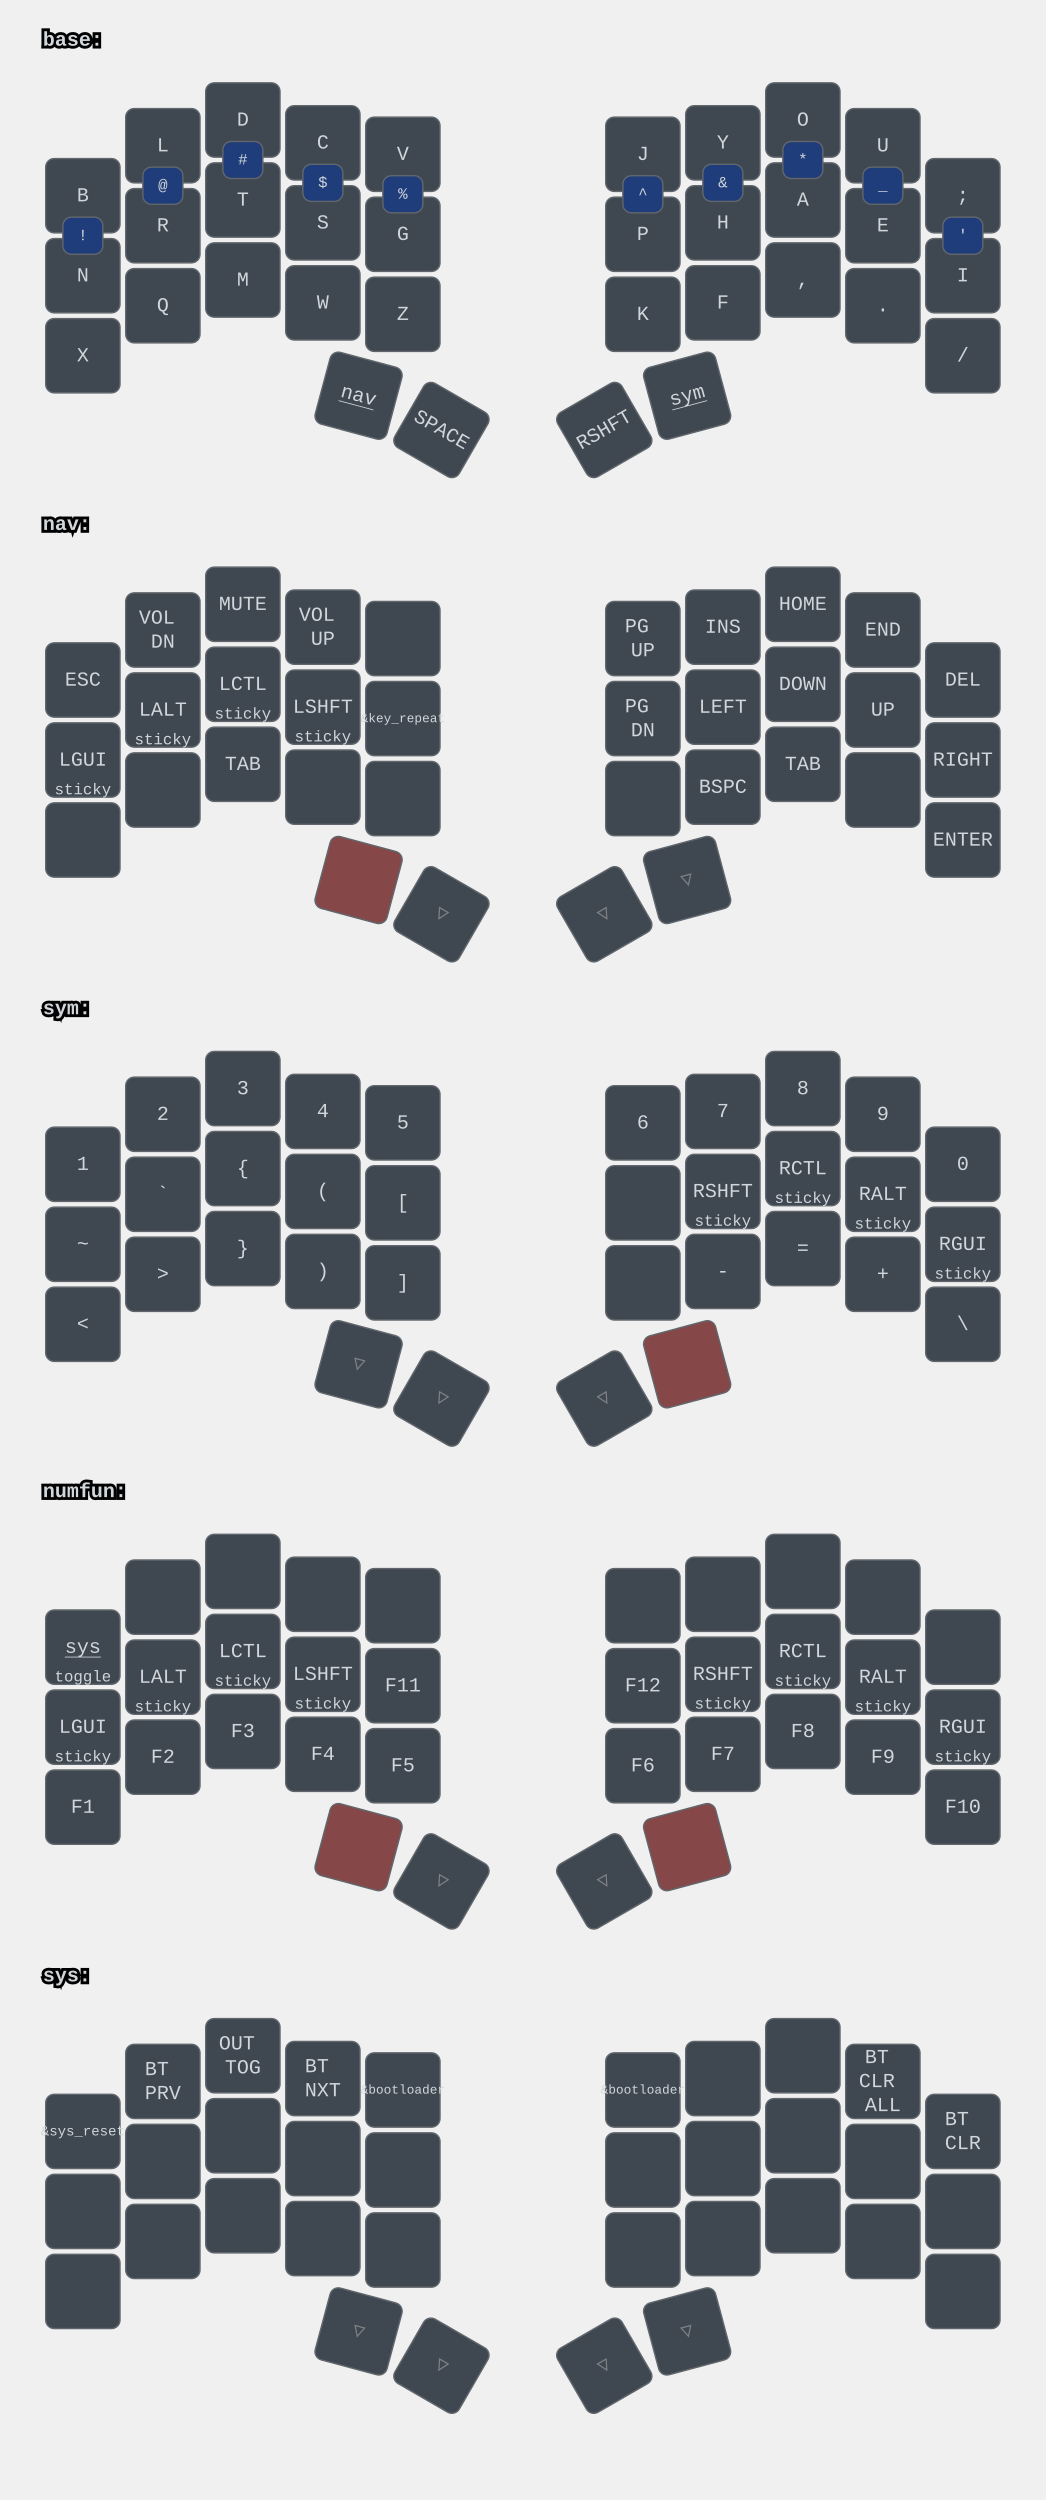
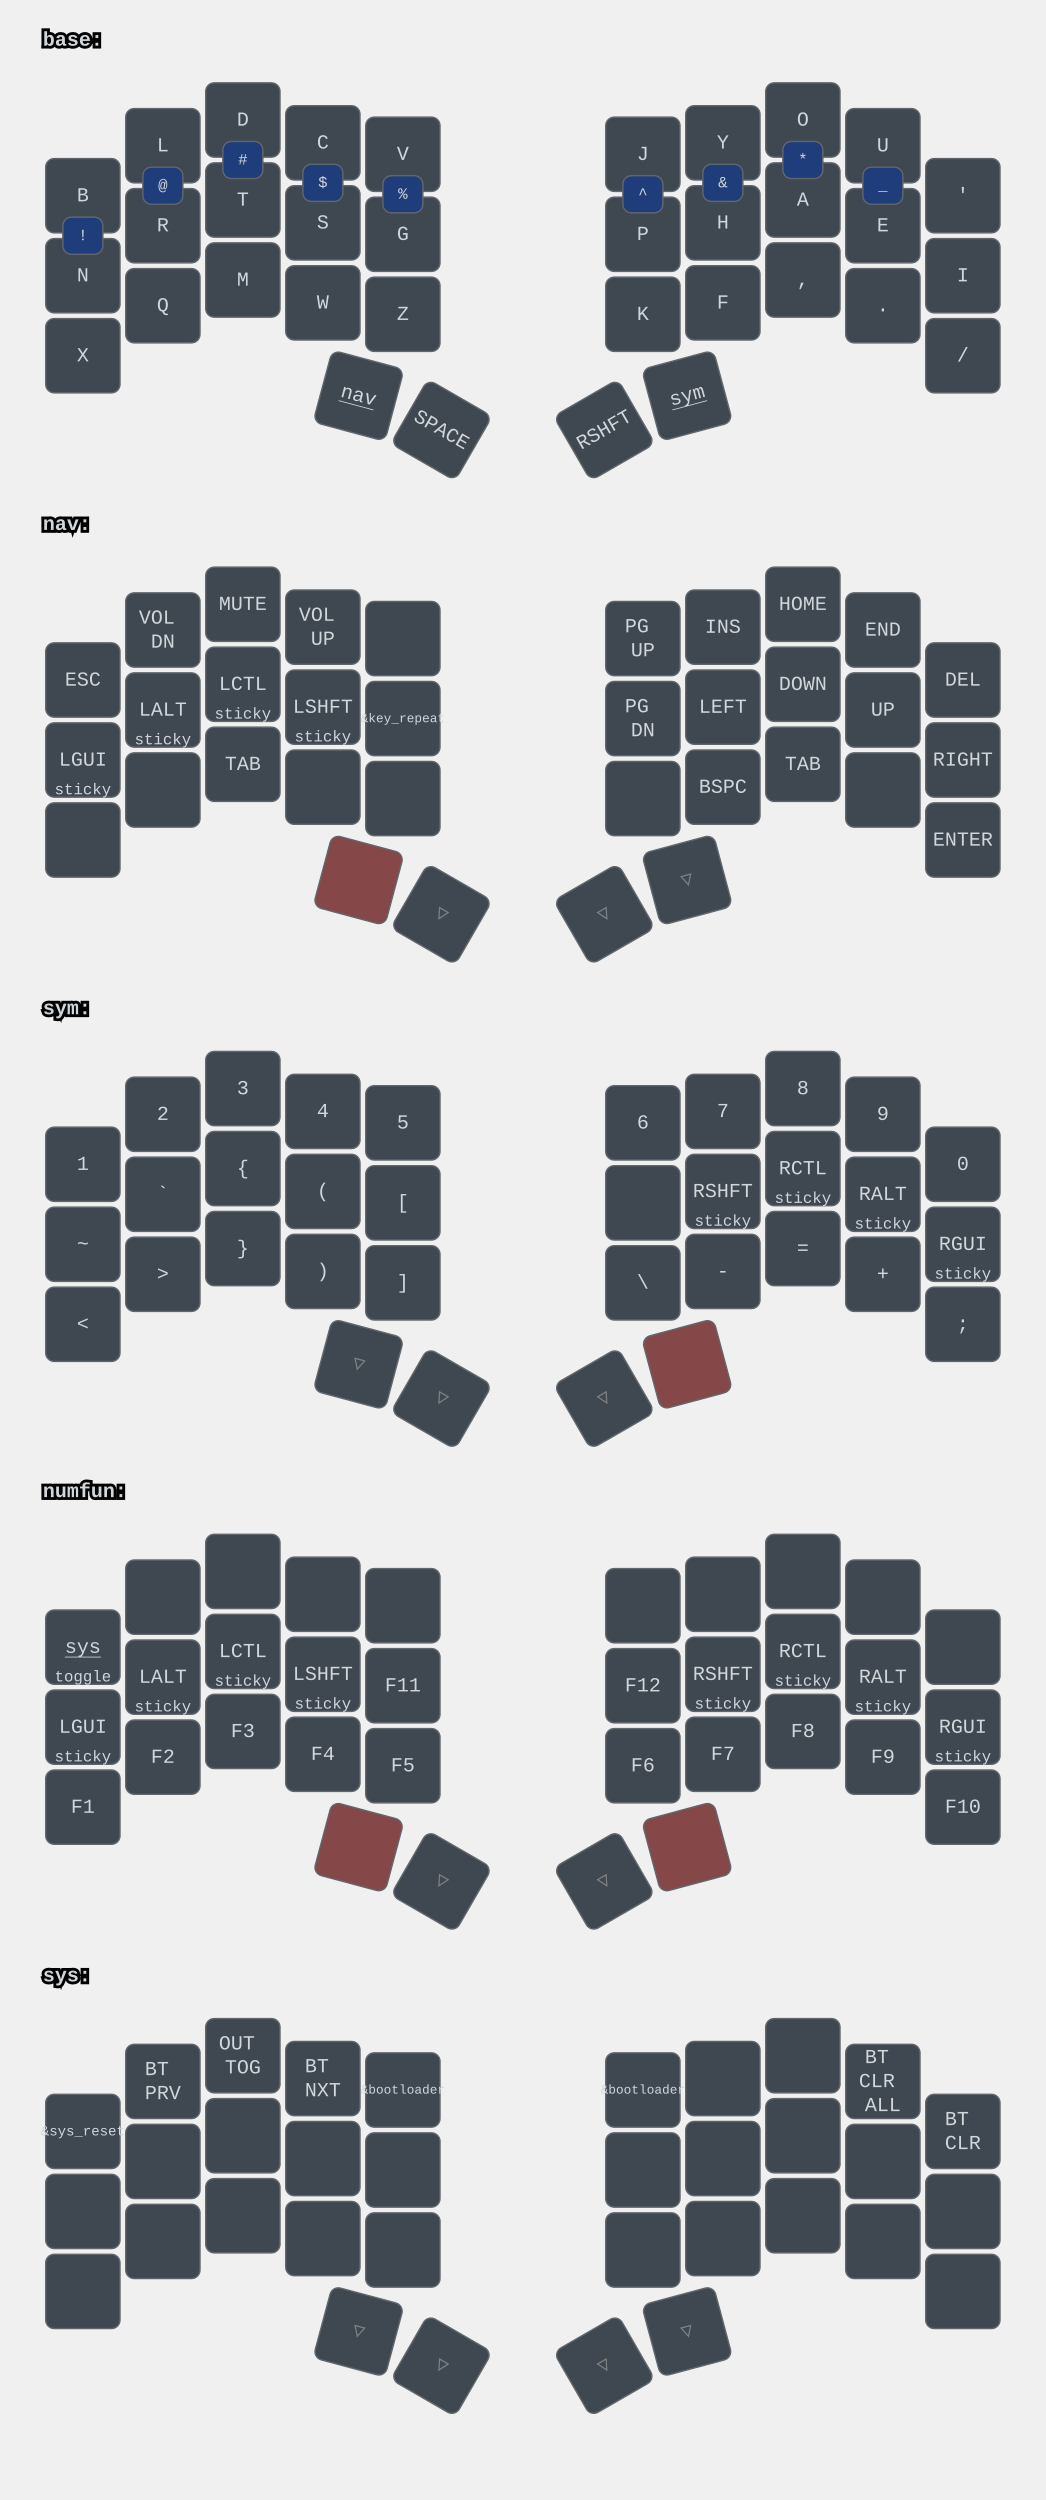
<svg xmlns="http://www.w3.org/2000/svg" width="732" height="1750" viewBox="0 0 732 1750" class="keymap">
  <style>/* inherit to force styles through use tags */
svg path {
    fill: inherit;
}

/* font and background color specifications */
svg.keymap {
    font-family: SFMono-Regular,Consolas,Liberation Mono,Menlo,monospace;
    font-size: 14px;
    font-kerning: normal;
    text-rendering: optimizeLegibility;
    fill: #24292e;
}

/* default key styling */
rect.key {
    fill: #f6f8fa;
}

rect.key, rect.combo {
    stroke: #c9cccf;
    stroke-width: 1;
}

/* default key side styling, only used is draw_key_sides is set */
rect.side {
    filter: brightness(90%);
}

/* color accent for combo boxes */
rect.combo, rect.combo-separate {
    fill: #cdf;
}

/* color accent for held keys */
rect.held, rect.combo.held {
    fill: #fdd;
}

/* color accent for ghost (optional) keys */
rect.ghost, rect.combo.ghost {
    stroke-dasharray: 4, 4;
    stroke-width: 2;
}

text {
    text-anchor: middle;
    dominant-baseline: middle;
}

/* styling for layer labels */
text.label {
    font-weight: bold;
    text-anchor: start;
    stroke: white;
    stroke-width: 4;
    paint-order: stroke;
}

/* styling for optional footer */
text.footer {
    text-anchor: end;
    dominant-baseline: auto;
    stroke: white;
    stroke-width: 4;
    paint-order: stroke;
}

/* styling for combo tap, and key non-tap label text */
text.combo, text.hold, text.shifted, text.left, text.right, text.tl, text.tr, text.bl, text.br {
    font-size: 11px;
}

text.hold, text.bl, text.br {
    text-anchor: middle;
    dominant-baseline: auto;
}

text.shifted, text.tl, text.tr {
    text-anchor: middle;
    dominant-baseline: hanging;
}

text.left, text.tl, text.bl {
    text-anchor: start;
}

text.right, text.tr, text.br {
    text-anchor: end;
}

text.layer-activator {
    text-decoration: underline;
}

/* styling for hold/shifted label text in combo box */
text.combo.hold, text.combo.shifted, text.combo.left, text.combo.right {
    font-size: 8px;
}

/* lighter symbol for transparent keys */
text.trans {
    fill: #7b7e81;
}

/* styling for combo dendrons */
path.combo {
    stroke-width: 1;
    stroke: gray;
    fill: none;
}

/* Start Tabler Icons Cleanup */
/* cannot use height/width with glyphs */
.icon-tabler &gt; path {
    fill: inherit;
    stroke: inherit;
    stroke-width: 2;
}
/* hide tabler's default box */
.icon-tabler &gt; path[stroke="none"][fill="none"] {
    visibility: hidden;
}
/* End Tabler Icons Cleanup */

svg.keymap { fill: #d1d6db; }
rect.key { fill: #3f4750; }
rect.key, rect.combo { stroke: #60666c; }
rect.combo, rect.combo-separate { fill: #1f3d7a; }
rect.held, rect.combo.held { fill: #854747; }
text.label, text.footer { stroke: black; }
text.trans { fill: #7e8184; }
path.combo { stroke: #7f7f7f; }
</style>
  <g transform="translate(30, 0)" class="layer-base">
    <text x="0" y="28" class="label" id="base">base:</text>
    <g transform="translate(0, 56)">
      <g transform="translate(28, 81)" class="key keypos-0">
        <rect rx="6" ry="6" x="-26" y="-26" width="52" height="52" class="key" />
        <text x="0" y="0" class="key tap">B</text>
      </g>
      <g transform="translate(84, 46)" class="key keypos-1">
        <rect rx="6" ry="6" x="-26" y="-26" width="52" height="52" class="key" />
        <text x="0" y="0" class="key tap">L</text>
      </g>
      <g transform="translate(140, 28)" class="key keypos-2">
        <rect rx="6" ry="6" x="-26" y="-26" width="52" height="52" class="key" />
        <text x="0" y="0" class="key tap">D</text>
      </g>
      <g transform="translate(196, 44)" class="key keypos-3">
        <rect rx="6" ry="6" x="-26" y="-26" width="52" height="52" class="key" />
        <text x="0" y="0" class="key tap">C</text>
      </g>
      <g transform="translate(252, 52)" class="key keypos-4">
        <rect rx="6" ry="6" x="-26" y="-26" width="52" height="52" class="key" />
        <text x="0" y="0" class="key tap">V</text>
      </g>
      <g transform="translate(420, 52)" class="key keypos-5">
        <rect rx="6" ry="6" x="-26" y="-26" width="52" height="52" class="key" />
        <text x="0" y="0" class="key tap">J</text>
      </g>
      <g transform="translate(476, 44)" class="key keypos-6">
        <rect rx="6" ry="6" x="-26" y="-26" width="52" height="52" class="key" />
        <text x="0" y="0" class="key tap">Y</text>
      </g>
      <g transform="translate(532, 28)" class="key keypos-7">
        <rect rx="6" ry="6" x="-26" y="-26" width="52" height="52" class="key" />
        <text x="0" y="0" class="key tap">O</text>
      </g>
      <g transform="translate(588, 46)" class="key keypos-8">
        <rect rx="6" ry="6" x="-26" y="-26" width="52" height="52" class="key" />
        <text x="0" y="0" class="key tap">U</text>
      </g>
      <g transform="translate(644, 81)" class="key keypos-9">
        <rect rx="6" ry="6" x="-26" y="-26" width="52" height="52" class="key" />
-         <text x="0" y="0" class="key tap">;</text>
+         <text x="0" y="0" class="key tap">'</text>
      </g>
      <g transform="translate(28, 137)" class="key keypos-10">
        <rect rx="6" ry="6" x="-26" y="-26" width="52" height="52" class="key" />
        <text x="0" y="0" class="key tap">N</text>
      </g>
      <g transform="translate(84, 102)" class="key keypos-11">
        <rect rx="6" ry="6" x="-26" y="-26" width="52" height="52" class="key" />
        <text x="0" y="0" class="key tap">R</text>
      </g>
      <g transform="translate(140, 84)" class="key keypos-12">
        <rect rx="6" ry="6" x="-26" y="-26" width="52" height="52" class="key" />
        <text x="0" y="0" class="key tap">T</text>
      </g>
      <g transform="translate(196, 100)" class="key keypos-13">
        <rect rx="6" ry="6" x="-26" y="-26" width="52" height="52" class="key" />
        <text x="0" y="0" class="key tap">S</text>
      </g>
      <g transform="translate(252, 108)" class="key keypos-14">
        <rect rx="6" ry="6" x="-26" y="-26" width="52" height="52" class="key" />
        <text x="0" y="0" class="key tap">G</text>
      </g>
      <g transform="translate(420, 108)" class="key keypos-15">
        <rect rx="6" ry="6" x="-26" y="-26" width="52" height="52" class="key" />
        <text x="0" y="0" class="key tap">P</text>
      </g>
      <g transform="translate(476, 100)" class="key keypos-16">
        <rect rx="6" ry="6" x="-26" y="-26" width="52" height="52" class="key" />
        <text x="0" y="0" class="key tap">H</text>
      </g>
      <g transform="translate(532, 84)" class="key keypos-17">
        <rect rx="6" ry="6" x="-26" y="-26" width="52" height="52" class="key" />
        <text x="0" y="0" class="key tap">A</text>
      </g>
      <g transform="translate(588, 102)" class="key keypos-18">
        <rect rx="6" ry="6" x="-26" y="-26" width="52" height="52" class="key" />
        <text x="0" y="0" class="key tap">E</text>
      </g>
      <g transform="translate(644, 137)" class="key keypos-19">
        <rect rx="6" ry="6" x="-26" y="-26" width="52" height="52" class="key" />
        <text x="0" y="0" class="key tap">I</text>
      </g>
      <g transform="translate(28, 193)" class="key keypos-20">
        <rect rx="6" ry="6" x="-26" y="-26" width="52" height="52" class="key" />
        <text x="0" y="0" class="key tap">X</text>
      </g>
      <g transform="translate(84, 158)" class="key keypos-21">
        <rect rx="6" ry="6" x="-26" y="-26" width="52" height="52" class="key" />
        <text x="0" y="0" class="key tap">Q</text>
      </g>
      <g transform="translate(140, 140)" class="key keypos-22">
        <rect rx="6" ry="6" x="-26" y="-26" width="52" height="52" class="key" />
        <text x="0" y="0" class="key tap">M</text>
      </g>
      <g transform="translate(196, 156)" class="key keypos-23">
        <rect rx="6" ry="6" x="-26" y="-26" width="52" height="52" class="key" />
        <text x="0" y="0" class="key tap">W</text>
      </g>
      <g transform="translate(252, 164)" class="key keypos-24">
        <rect rx="6" ry="6" x="-26" y="-26" width="52" height="52" class="key" />
        <text x="0" y="0" class="key tap">Z</text>
      </g>
      <g transform="translate(420, 164)" class="key keypos-25">
        <rect rx="6" ry="6" x="-26" y="-26" width="52" height="52" class="key" />
        <text x="0" y="0" class="key tap">K</text>
      </g>
      <g transform="translate(476, 156)" class="key keypos-26">
        <rect rx="6" ry="6" x="-26" y="-26" width="52" height="52" class="key" />
        <text x="0" y="0" class="key tap">F</text>
      </g>
      <g transform="translate(532, 140)" class="key keypos-27">
        <rect rx="6" ry="6" x="-26" y="-26" width="52" height="52" class="key" />
        <text x="0" y="0" class="key tap">,</text>
      </g>
      <g transform="translate(588, 158)" class="key keypos-28">
        <rect rx="6" ry="6" x="-26" y="-26" width="52" height="52" class="key" />
        <text x="0" y="0" class="key tap">.</text>
      </g>
      <g transform="translate(644, 193)" class="key keypos-29">
        <rect rx="6" ry="6" x="-26" y="-26" width="52" height="52" class="key" />
        <text x="0" y="0" class="key tap">/</text>
      </g>
      <g transform="translate(221, 221) rotate(15.0)" class="key keypos-30">
        <rect rx="6" ry="6" x="-26" y="-26" width="52" height="52" class="key" />
        <a href="#nav">
          <text x="0" y="0" class="key tap layer-activator">nav</text>
        </a>
      </g>
      <g transform="translate(279, 245) rotate(30.0)" class="key keypos-31">
        <rect rx="6" ry="6" x="-26" y="-26" width="52" height="52" class="key" />
        <text x="0" y="0" class="key tap">SPACE</text>
      </g>
      <g transform="translate(393, 245) rotate(-30.0)" class="key keypos-32">
        <rect rx="6" ry="6" x="-26" y="-26" width="52" height="52" class="key" />
        <text x="0" y="0" class="key tap">RSHFT</text>
      </g>
      <g transform="translate(451, 221) rotate(-15.0)" class="key keypos-33">
        <rect rx="6" ry="6" x="-26" y="-26" width="52" height="52" class="key" />
        <a href="#sym">
          <text x="0" y="0" class="key tap layer-activator">sym</text>
        </a>
      </g>
      <g class="combo combopos-0">
        <rect rx="6" ry="6" x="14" y="96" width="28" height="26" class="combo" />
        <text x="28" y="109" class="combo tap">!</text>
      </g>
      <g class="combo combopos-1">
        <rect rx="6" ry="6" x="70" y="61" width="28" height="26" class="combo" />
        <text x="84" y="74" class="combo tap">@</text>
      </g>
      <g class="combo combopos-2">
        <rect rx="6" ry="6" x="126" y="43" width="28" height="26" class="combo" />
        <text x="140" y="56" class="combo tap">#</text>
      </g>
      <g class="combo combopos-3">
        <rect rx="6" ry="6" x="182" y="59" width="28" height="26" class="combo" />
        <text x="196" y="72" class="combo tap">$</text>
      </g>
      <g class="combo combopos-4">
        <rect rx="6" ry="6" x="238" y="67" width="28" height="26" class="combo" />
        <text x="252" y="80" class="combo tap">%</text>
      </g>
      <g class="combo combopos-5">
        <rect rx="6" ry="6" x="406" y="67" width="28" height="26" class="combo" />
        <text x="420" y="80" class="combo tap">^</text>
      </g>
      <g class="combo combopos-6">
        <rect rx="6" ry="6" x="462" y="59" width="28" height="26" class="combo" />
        <text x="476" y="72" class="combo tap">&amp;</text>
      </g>
      <g class="combo combopos-7">
        <rect rx="6" ry="6" x="518" y="43" width="28" height="26" class="combo" />
        <text x="532" y="56" class="combo tap">*</text>
      </g>
      <g class="combo combopos-8">
        <rect rx="6" ry="6" x="574" y="61" width="28" height="26" class="combo" />
        <text x="588" y="74" class="combo tap">_</text>
-       </g>
-       <g class="combo combopos-9">
-         <rect rx="6" ry="6" x="630" y="96" width="28" height="26" class="combo" />
-         <text x="644" y="109" class="combo tap">'</text>
      </g>
    </g>
  </g>
  <g transform="translate(30, 339)" class="layer-nav">
    <text x="0" y="28" class="label" id="nav">nav:</text>
    <g transform="translate(0, 56)">
      <g transform="translate(28, 81)" class="key keypos-0">
        <rect rx="6" ry="6" x="-26" y="-26" width="52" height="52" class="key" />
        <text x="0" y="0" class="key tap">ESC</text>
      </g>
      <g transform="translate(84, 46)" class="key keypos-1">
        <rect rx="6" ry="6" x="-26" y="-26" width="52" height="52" class="key" />
        <text x="0" y="0" class="key tap">
          <tspan x="0" dy="-0.6em">VOL</tspan>
          <tspan x="0" dy="1.2em">DN</tspan>
        </text>
      </g>
      <g transform="translate(140, 28)" class="key keypos-2">
        <rect rx="6" ry="6" x="-26" y="-26" width="52" height="52" class="key" />
        <text x="0" y="0" class="key tap">MUTE</text>
      </g>
      <g transform="translate(196, 44)" class="key keypos-3">
        <rect rx="6" ry="6" x="-26" y="-26" width="52" height="52" class="key" />
        <text x="0" y="0" class="key tap">
          <tspan x="0" dy="-0.6em">VOL</tspan>
          <tspan x="0" dy="1.2em">UP</tspan>
        </text>
      </g>
      <g transform="translate(252, 52)" class="key keypos-4">
        <rect rx="6" ry="6" x="-26" y="-26" width="52" height="52" class="key" />
      </g>
      <g transform="translate(420, 52)" class="key keypos-5">
        <rect rx="6" ry="6" x="-26" y="-26" width="52" height="52" class="key" />
        <text x="0" y="0" class="key tap">
          <tspan x="0" dy="-0.6em">PG</tspan>
          <tspan x="0" dy="1.2em">UP</tspan>
        </text>
      </g>
      <g transform="translate(476, 44)" class="key keypos-6">
        <rect rx="6" ry="6" x="-26" y="-26" width="52" height="52" class="key" />
        <text x="0" y="0" class="key tap">INS</text>
      </g>
      <g transform="translate(532, 28)" class="key keypos-7">
        <rect rx="6" ry="6" x="-26" y="-26" width="52" height="52" class="key" />
        <text x="0" y="0" class="key tap">HOME</text>
      </g>
      <g transform="translate(588, 46)" class="key keypos-8">
        <rect rx="6" ry="6" x="-26" y="-26" width="52" height="52" class="key" />
        <text x="0" y="0" class="key tap">END</text>
      </g>
      <g transform="translate(644, 81)" class="key keypos-9">
        <rect rx="6" ry="6" x="-26" y="-26" width="52" height="52" class="key" />
        <text x="0" y="0" class="key tap">DEL</text>
      </g>
      <g transform="translate(28, 137)" class="key keypos-10">
        <rect rx="6" ry="6" x="-26" y="-26" width="52" height="52" class="key" />
        <text x="0" y="0" class="key tap">LGUI</text>
        <text x="0" y="24" class="key hold">sticky</text>
      </g>
      <g transform="translate(84, 102)" class="key keypos-11">
        <rect rx="6" ry="6" x="-26" y="-26" width="52" height="52" class="key" />
        <text x="0" y="0" class="key tap">LALT</text>
        <text x="0" y="24" class="key hold">sticky</text>
      </g>
      <g transform="translate(140, 84)" class="key keypos-12">
        <rect rx="6" ry="6" x="-26" y="-26" width="52" height="52" class="key" />
        <text x="0" y="0" class="key tap">LCTL</text>
        <text x="0" y="24" class="key hold">sticky</text>
      </g>
      <g transform="translate(196, 100)" class="key keypos-13">
        <rect rx="6" ry="6" x="-26" y="-26" width="52" height="52" class="key" />
        <text x="0" y="0" class="key tap">LSHFT</text>
        <text x="0" y="24" class="key hold">sticky</text>
      </g>
      <g transform="translate(252, 108)" class="key keypos-14">
        <rect rx="6" ry="6" x="-26" y="-26" width="52" height="52" class="key" />
        <text x="0" y="0" class="key tap">
          <tspan style="font-size: 64%">&amp;key_repeat</tspan>
        </text>
      </g>
      <g transform="translate(420, 108)" class="key keypos-15">
        <rect rx="6" ry="6" x="-26" y="-26" width="52" height="52" class="key" />
        <text x="0" y="0" class="key tap">
          <tspan x="0" dy="-0.6em">PG</tspan>
          <tspan x="0" dy="1.2em">DN</tspan>
        </text>
      </g>
      <g transform="translate(476, 100)" class="key keypos-16">
        <rect rx="6" ry="6" x="-26" y="-26" width="52" height="52" class="key" />
        <text x="0" y="0" class="key tap">LEFT</text>
      </g>
      <g transform="translate(532, 84)" class="key keypos-17">
        <rect rx="6" ry="6" x="-26" y="-26" width="52" height="52" class="key" />
        <text x="0" y="0" class="key tap">DOWN</text>
      </g>
      <g transform="translate(588, 102)" class="key keypos-18">
        <rect rx="6" ry="6" x="-26" y="-26" width="52" height="52" class="key" />
        <text x="0" y="0" class="key tap">UP</text>
      </g>
      <g transform="translate(644, 137)" class="key keypos-19">
        <rect rx="6" ry="6" x="-26" y="-26" width="52" height="52" class="key" />
        <text x="0" y="0" class="key tap">RIGHT</text>
      </g>
      <g transform="translate(28, 193)" class="key keypos-20">
        <rect rx="6" ry="6" x="-26" y="-26" width="52" height="52" class="key" />
      </g>
      <g transform="translate(84, 158)" class="key keypos-21">
        <rect rx="6" ry="6" x="-26" y="-26" width="52" height="52" class="key" />
      </g>
      <g transform="translate(140, 140)" class="key keypos-22">
        <rect rx="6" ry="6" x="-26" y="-26" width="52" height="52" class="key" />
        <text x="0" y="0" class="key tap">TAB</text>
      </g>
      <g transform="translate(196, 156)" class="key keypos-23">
        <rect rx="6" ry="6" x="-26" y="-26" width="52" height="52" class="key" />
      </g>
      <g transform="translate(252, 164)" class="key keypos-24">
        <rect rx="6" ry="6" x="-26" y="-26" width="52" height="52" class="key" />
      </g>
      <g transform="translate(420, 164)" class="key keypos-25">
        <rect rx="6" ry="6" x="-26" y="-26" width="52" height="52" class="key" />
      </g>
      <g transform="translate(476, 156)" class="key keypos-26">
        <rect rx="6" ry="6" x="-26" y="-26" width="52" height="52" class="key" />
        <text x="0" y="0" class="key tap">BSPC</text>
      </g>
      <g transform="translate(532, 140)" class="key keypos-27">
        <rect rx="6" ry="6" x="-26" y="-26" width="52" height="52" class="key" />
        <text x="0" y="0" class="key tap">TAB</text>
      </g>
      <g transform="translate(588, 158)" class="key keypos-28">
        <rect rx="6" ry="6" x="-26" y="-26" width="52" height="52" class="key" />
      </g>
      <g transform="translate(644, 193)" class="key keypos-29">
        <rect rx="6" ry="6" x="-26" y="-26" width="52" height="52" class="key" />
        <text x="0" y="0" class="key tap">ENTER</text>
      </g>
      <g transform="translate(221, 221) rotate(15.0)" class="key held keypos-30">
        <rect rx="6" ry="6" x="-26" y="-26" width="52" height="52" class="key held" />
      </g>
      <g transform="translate(279, 245) rotate(30.0)" class="key trans keypos-31">
        <rect rx="6" ry="6" x="-26" y="-26" width="52" height="52" class="key trans" />
        <text x="0" y="0" class="key trans tap">▽</text>
      </g>
      <g transform="translate(393, 245) rotate(-30.0)" class="key trans keypos-32">
        <rect rx="6" ry="6" x="-26" y="-26" width="52" height="52" class="key trans" />
        <text x="0" y="0" class="key trans tap">▽</text>
      </g>
      <g transform="translate(451, 221) rotate(-15.0)" class="key trans keypos-33">
        <rect rx="6" ry="6" x="-26" y="-26" width="52" height="52" class="key trans" />
        <text x="0" y="0" class="key trans tap">▽</text>
      </g>
    </g>
  </g>
  <g transform="translate(30, 678)" class="layer-sym">
    <text x="0" y="28" class="label" id="sym">sym:</text>
    <g transform="translate(0, 56)">
      <g transform="translate(28, 81)" class="key keypos-0">
        <rect rx="6" ry="6" x="-26" y="-26" width="52" height="52" class="key" />
        <text x="0" y="0" class="key tap">1</text>
      </g>
      <g transform="translate(84, 46)" class="key keypos-1">
        <rect rx="6" ry="6" x="-26" y="-26" width="52" height="52" class="key" />
        <text x="0" y="0" class="key tap">2</text>
      </g>
      <g transform="translate(140, 28)" class="key keypos-2">
        <rect rx="6" ry="6" x="-26" y="-26" width="52" height="52" class="key" />
        <text x="0" y="0" class="key tap">3</text>
      </g>
      <g transform="translate(196, 44)" class="key keypos-3">
        <rect rx="6" ry="6" x="-26" y="-26" width="52" height="52" class="key" />
        <text x="0" y="0" class="key tap">4</text>
      </g>
      <g transform="translate(252, 52)" class="key keypos-4">
        <rect rx="6" ry="6" x="-26" y="-26" width="52" height="52" class="key" />
        <text x="0" y="0" class="key tap">5</text>
      </g>
      <g transform="translate(420, 52)" class="key keypos-5">
        <rect rx="6" ry="6" x="-26" y="-26" width="52" height="52" class="key" />
        <text x="0" y="0" class="key tap">6</text>
      </g>
      <g transform="translate(476, 44)" class="key keypos-6">
        <rect rx="6" ry="6" x="-26" y="-26" width="52" height="52" class="key" />
        <text x="0" y="0" class="key tap">7</text>
      </g>
      <g transform="translate(532, 28)" class="key keypos-7">
        <rect rx="6" ry="6" x="-26" y="-26" width="52" height="52" class="key" />
        <text x="0" y="0" class="key tap">8</text>
      </g>
      <g transform="translate(588, 46)" class="key keypos-8">
        <rect rx="6" ry="6" x="-26" y="-26" width="52" height="52" class="key" />
        <text x="0" y="0" class="key tap">9</text>
      </g>
      <g transform="translate(644, 81)" class="key keypos-9">
        <rect rx="6" ry="6" x="-26" y="-26" width="52" height="52" class="key" />
        <text x="0" y="0" class="key tap">0</text>
      </g>
      <g transform="translate(28, 137)" class="key keypos-10">
        <rect rx="6" ry="6" x="-26" y="-26" width="52" height="52" class="key" />
        <text x="0" y="0" class="key tap">~</text>
      </g>
      <g transform="translate(84, 102)" class="key keypos-11">
        <rect rx="6" ry="6" x="-26" y="-26" width="52" height="52" class="key" />
        <text x="0" y="0" class="key tap">`</text>
      </g>
      <g transform="translate(140, 84)" class="key keypos-12">
        <rect rx="6" ry="6" x="-26" y="-26" width="52" height="52" class="key" />
        <text x="0" y="0" class="key tap">{</text>
      </g>
      <g transform="translate(196, 100)" class="key keypos-13">
        <rect rx="6" ry="6" x="-26" y="-26" width="52" height="52" class="key" />
        <text x="0" y="0" class="key tap">(</text>
      </g>
      <g transform="translate(252, 108)" class="key keypos-14">
        <rect rx="6" ry="6" x="-26" y="-26" width="52" height="52" class="key" />
        <text x="0" y="0" class="key tap">[</text>
      </g>
      <g transform="translate(420, 108)" class="key keypos-15">
        <rect rx="6" ry="6" x="-26" y="-26" width="52" height="52" class="key" />
      </g>
      <g transform="translate(476, 100)" class="key keypos-16">
        <rect rx="6" ry="6" x="-26" y="-26" width="52" height="52" class="key" />
        <text x="0" y="0" class="key tap">RSHFT</text>
        <text x="0" y="24" class="key hold">sticky</text>
      </g>
      <g transform="translate(532, 84)" class="key keypos-17">
        <rect rx="6" ry="6" x="-26" y="-26" width="52" height="52" class="key" />
        <text x="0" y="0" class="key tap">RCTL</text>
        <text x="0" y="24" class="key hold">sticky</text>
      </g>
      <g transform="translate(588, 102)" class="key keypos-18">
        <rect rx="6" ry="6" x="-26" y="-26" width="52" height="52" class="key" />
        <text x="0" y="0" class="key tap">RALT</text>
        <text x="0" y="24" class="key hold">sticky</text>
      </g>
      <g transform="translate(644, 137)" class="key keypos-19">
        <rect rx="6" ry="6" x="-26" y="-26" width="52" height="52" class="key" />
        <text x="0" y="0" class="key tap">RGUI</text>
        <text x="0" y="24" class="key hold">sticky</text>
      </g>
      <g transform="translate(28, 193)" class="key keypos-20">
        <rect rx="6" ry="6" x="-26" y="-26" width="52" height="52" class="key" />
        <text x="0" y="0" class="key tap">&lt;</text>
      </g>
      <g transform="translate(84, 158)" class="key keypos-21">
        <rect rx="6" ry="6" x="-26" y="-26" width="52" height="52" class="key" />
        <text x="0" y="0" class="key tap">&gt;</text>
      </g>
      <g transform="translate(140, 140)" class="key keypos-22">
        <rect rx="6" ry="6" x="-26" y="-26" width="52" height="52" class="key" />
        <text x="0" y="0" class="key tap">}</text>
      </g>
      <g transform="translate(196, 156)" class="key keypos-23">
        <rect rx="6" ry="6" x="-26" y="-26" width="52" height="52" class="key" />
        <text x="0" y="0" class="key tap">)</text>
      </g>
      <g transform="translate(252, 164)" class="key keypos-24">
        <rect rx="6" ry="6" x="-26" y="-26" width="52" height="52" class="key" />
        <text x="0" y="0" class="key tap">]</text>
      </g>
      <g transform="translate(420, 164)" class="key keypos-25">
        <rect rx="6" ry="6" x="-26" y="-26" width="52" height="52" class="key" />
+         <text x="0" y="0" class="key tap">\</text>
      </g>
      <g transform="translate(476, 156)" class="key keypos-26">
        <rect rx="6" ry="6" x="-26" y="-26" width="52" height="52" class="key" />
        <text x="0" y="0" class="key tap">-</text>
      </g>
      <g transform="translate(532, 140)" class="key keypos-27">
        <rect rx="6" ry="6" x="-26" y="-26" width="52" height="52" class="key" />
        <text x="0" y="0" class="key tap">=</text>
      </g>
      <g transform="translate(588, 158)" class="key keypos-28">
        <rect rx="6" ry="6" x="-26" y="-26" width="52" height="52" class="key" />
        <text x="0" y="0" class="key tap">+</text>
      </g>
      <g transform="translate(644, 193)" class="key keypos-29">
        <rect rx="6" ry="6" x="-26" y="-26" width="52" height="52" class="key" />
-         <text x="0" y="0" class="key tap">\</text>
+         <text x="0" y="0" class="key tap">;</text>
      </g>
      <g transform="translate(221, 221) rotate(15.0)" class="key trans keypos-30">
        <rect rx="6" ry="6" x="-26" y="-26" width="52" height="52" class="key trans" />
        <text x="0" y="0" class="key trans tap">▽</text>
      </g>
      <g transform="translate(279, 245) rotate(30.0)" class="key trans keypos-31">
        <rect rx="6" ry="6" x="-26" y="-26" width="52" height="52" class="key trans" />
        <text x="0" y="0" class="key trans tap">▽</text>
      </g>
      <g transform="translate(393, 245) rotate(-30.0)" class="key trans keypos-32">
        <rect rx="6" ry="6" x="-26" y="-26" width="52" height="52" class="key trans" />
        <text x="0" y="0" class="key trans tap">▽</text>
      </g>
      <g transform="translate(451, 221) rotate(-15.0)" class="key held keypos-33">
        <rect rx="6" ry="6" x="-26" y="-26" width="52" height="52" class="key held" />
      </g>
    </g>
  </g>
  <g transform="translate(30, 1016)" class="layer-numfun">
    <text x="0" y="28" class="label" id="numfun">numfun:</text>
    <g transform="translate(0, 56)">
      <g transform="translate(28, 81)" class="key keypos-0">
        <rect rx="6" ry="6" x="-26" y="-26" width="52" height="52" class="key" />
        <a href="#sys">
          <text x="0" y="0" class="key tap layer-activator">sys</text>
        </a>
        <text x="0" y="24" class="key hold">toggle</text>
      </g>
      <g transform="translate(84, 46)" class="key keypos-1">
        <rect rx="6" ry="6" x="-26" y="-26" width="52" height="52" class="key" />
      </g>
      <g transform="translate(140, 28)" class="key keypos-2">
        <rect rx="6" ry="6" x="-26" y="-26" width="52" height="52" class="key" />
      </g>
      <g transform="translate(196, 44)" class="key keypos-3">
        <rect rx="6" ry="6" x="-26" y="-26" width="52" height="52" class="key" />
      </g>
      <g transform="translate(252, 52)" class="key keypos-4">
        <rect rx="6" ry="6" x="-26" y="-26" width="52" height="52" class="key" />
      </g>
      <g transform="translate(420, 52)" class="key keypos-5">
        <rect rx="6" ry="6" x="-26" y="-26" width="52" height="52" class="key" />
      </g>
      <g transform="translate(476, 44)" class="key keypos-6">
        <rect rx="6" ry="6" x="-26" y="-26" width="52" height="52" class="key" />
      </g>
      <g transform="translate(532, 28)" class="key keypos-7">
        <rect rx="6" ry="6" x="-26" y="-26" width="52" height="52" class="key" />
      </g>
      <g transform="translate(588, 46)" class="key keypos-8">
        <rect rx="6" ry="6" x="-26" y="-26" width="52" height="52" class="key" />
      </g>
      <g transform="translate(644, 81)" class="key keypos-9">
        <rect rx="6" ry="6" x="-26" y="-26" width="52" height="52" class="key" />
      </g>
      <g transform="translate(28, 137)" class="key keypos-10">
        <rect rx="6" ry="6" x="-26" y="-26" width="52" height="52" class="key" />
        <text x="0" y="0" class="key tap">LGUI</text>
        <text x="0" y="24" class="key hold">sticky</text>
      </g>
      <g transform="translate(84, 102)" class="key keypos-11">
        <rect rx="6" ry="6" x="-26" y="-26" width="52" height="52" class="key" />
        <text x="0" y="0" class="key tap">LALT</text>
        <text x="0" y="24" class="key hold">sticky</text>
      </g>
      <g transform="translate(140, 84)" class="key keypos-12">
        <rect rx="6" ry="6" x="-26" y="-26" width="52" height="52" class="key" />
        <text x="0" y="0" class="key tap">LCTL</text>
        <text x="0" y="24" class="key hold">sticky</text>
      </g>
      <g transform="translate(196, 100)" class="key keypos-13">
        <rect rx="6" ry="6" x="-26" y="-26" width="52" height="52" class="key" />
        <text x="0" y="0" class="key tap">LSHFT</text>
        <text x="0" y="24" class="key hold">sticky</text>
      </g>
      <g transform="translate(252, 108)" class="key keypos-14">
        <rect rx="6" ry="6" x="-26" y="-26" width="52" height="52" class="key" />
        <text x="0" y="0" class="key tap">F11</text>
      </g>
      <g transform="translate(420, 108)" class="key keypos-15">
        <rect rx="6" ry="6" x="-26" y="-26" width="52" height="52" class="key" />
        <text x="0" y="0" class="key tap">F12</text>
      </g>
      <g transform="translate(476, 100)" class="key keypos-16">
        <rect rx="6" ry="6" x="-26" y="-26" width="52" height="52" class="key" />
        <text x="0" y="0" class="key tap">RSHFT</text>
        <text x="0" y="24" class="key hold">sticky</text>
      </g>
      <g transform="translate(532, 84)" class="key keypos-17">
        <rect rx="6" ry="6" x="-26" y="-26" width="52" height="52" class="key" />
        <text x="0" y="0" class="key tap">RCTL</text>
        <text x="0" y="24" class="key hold">sticky</text>
      </g>
      <g transform="translate(588, 102)" class="key keypos-18">
        <rect rx="6" ry="6" x="-26" y="-26" width="52" height="52" class="key" />
        <text x="0" y="0" class="key tap">RALT</text>
        <text x="0" y="24" class="key hold">sticky</text>
      </g>
      <g transform="translate(644, 137)" class="key keypos-19">
        <rect rx="6" ry="6" x="-26" y="-26" width="52" height="52" class="key" />
        <text x="0" y="0" class="key tap">RGUI</text>
        <text x="0" y="24" class="key hold">sticky</text>
      </g>
      <g transform="translate(28, 193)" class="key keypos-20">
        <rect rx="6" ry="6" x="-26" y="-26" width="52" height="52" class="key" />
        <text x="0" y="0" class="key tap">F1</text>
      </g>
      <g transform="translate(84, 158)" class="key keypos-21">
        <rect rx="6" ry="6" x="-26" y="-26" width="52" height="52" class="key" />
        <text x="0" y="0" class="key tap">F2</text>
      </g>
      <g transform="translate(140, 140)" class="key keypos-22">
        <rect rx="6" ry="6" x="-26" y="-26" width="52" height="52" class="key" />
        <text x="0" y="0" class="key tap">F3</text>
      </g>
      <g transform="translate(196, 156)" class="key keypos-23">
        <rect rx="6" ry="6" x="-26" y="-26" width="52" height="52" class="key" />
        <text x="0" y="0" class="key tap">F4</text>
      </g>
      <g transform="translate(252, 164)" class="key keypos-24">
        <rect rx="6" ry="6" x="-26" y="-26" width="52" height="52" class="key" />
        <text x="0" y="0" class="key tap">F5</text>
      </g>
      <g transform="translate(420, 164)" class="key keypos-25">
        <rect rx="6" ry="6" x="-26" y="-26" width="52" height="52" class="key" />
        <text x="0" y="0" class="key tap">F6</text>
      </g>
      <g transform="translate(476, 156)" class="key keypos-26">
        <rect rx="6" ry="6" x="-26" y="-26" width="52" height="52" class="key" />
        <text x="0" y="0" class="key tap">F7</text>
      </g>
      <g transform="translate(532, 140)" class="key keypos-27">
        <rect rx="6" ry="6" x="-26" y="-26" width="52" height="52" class="key" />
        <text x="0" y="0" class="key tap">F8</text>
      </g>
      <g transform="translate(588, 158)" class="key keypos-28">
        <rect rx="6" ry="6" x="-26" y="-26" width="52" height="52" class="key" />
        <text x="0" y="0" class="key tap">F9</text>
      </g>
      <g transform="translate(644, 193)" class="key keypos-29">
        <rect rx="6" ry="6" x="-26" y="-26" width="52" height="52" class="key" />
        <text x="0" y="0" class="key tap">F10</text>
      </g>
      <g transform="translate(221, 221) rotate(15.0)" class="key held keypos-30">
        <rect rx="6" ry="6" x="-26" y="-26" width="52" height="52" class="key held" />
      </g>
      <g transform="translate(279, 245) rotate(30.0)" class="key trans keypos-31">
        <rect rx="6" ry="6" x="-26" y="-26" width="52" height="52" class="key trans" />
        <text x="0" y="0" class="key trans tap">▽</text>
      </g>
      <g transform="translate(393, 245) rotate(-30.0)" class="key trans keypos-32">
        <rect rx="6" ry="6" x="-26" y="-26" width="52" height="52" class="key trans" />
        <text x="0" y="0" class="key trans tap">▽</text>
      </g>
      <g transform="translate(451, 221) rotate(-15.0)" class="key held keypos-33">
        <rect rx="6" ry="6" x="-26" y="-26" width="52" height="52" class="key held" />
      </g>
    </g>
  </g>
  <g transform="translate(30, 1355)" class="layer-sys">
    <text x="0" y="28" class="label" id="sys">sys:</text>
    <g transform="translate(0, 56)">
      <g transform="translate(28, 81)" class="key keypos-0">
        <rect rx="6" ry="6" x="-26" y="-26" width="52" height="52" class="key" />
        <text x="0" y="0" class="key tap">
          <tspan style="font-size: 70%">&amp;sys_reset</tspan>
        </text>
      </g>
      <g transform="translate(84, 46)" class="key keypos-1">
        <rect rx="6" ry="6" x="-26" y="-26" width="52" height="52" class="key" />
        <text x="0" y="0" class="key tap">
          <tspan x="0" dy="-0.6em">BT</tspan>
          <tspan x="0" dy="1.2em">PRV</tspan>
        </text>
      </g>
      <g transform="translate(140, 28)" class="key keypos-2">
        <rect rx="6" ry="6" x="-26" y="-26" width="52" height="52" class="key" />
        <text x="0" y="0" class="key tap">
          <tspan x="0" dy="-0.6em">OUT</tspan>
          <tspan x="0" dy="1.2em">TOG</tspan>
        </text>
      </g>
      <g transform="translate(196, 44)" class="key keypos-3">
        <rect rx="6" ry="6" x="-26" y="-26" width="52" height="52" class="key" />
        <text x="0" y="0" class="key tap">
          <tspan x="0" dy="-0.6em">BT</tspan>
          <tspan x="0" dy="1.2em">NXT</tspan>
        </text>
      </g>
      <g transform="translate(252, 52)" class="key keypos-4">
        <rect rx="6" ry="6" x="-26" y="-26" width="52" height="52" class="key" />
        <text x="0" y="0" class="key tap">
          <tspan style="font-size: 64%">&amp;bootloader</tspan>
        </text>
      </g>
      <g transform="translate(420, 52)" class="key keypos-5">
        <rect rx="6" ry="6" x="-26" y="-26" width="52" height="52" class="key" />
        <text x="0" y="0" class="key tap">
          <tspan style="font-size: 64%">&amp;bootloader</tspan>
        </text>
      </g>
      <g transform="translate(476, 44)" class="key keypos-6">
        <rect rx="6" ry="6" x="-26" y="-26" width="52" height="52" class="key" />
      </g>
      <g transform="translate(532, 28)" class="key keypos-7">
        <rect rx="6" ry="6" x="-26" y="-26" width="52" height="52" class="key" />
      </g>
      <g transform="translate(588, 46)" class="key keypos-8">
        <rect rx="6" ry="6" x="-26" y="-26" width="52" height="52" class="key" />
        <text x="0" y="0" class="key tap">
          <tspan x="0" dy="-1.2em">BT</tspan>
          <tspan x="0" dy="1.2em">CLR</tspan>
          <tspan x="0" dy="1.2em">ALL</tspan>
        </text>
      </g>
      <g transform="translate(644, 81)" class="key keypos-9">
        <rect rx="6" ry="6" x="-26" y="-26" width="52" height="52" class="key" />
        <text x="0" y="0" class="key tap">
          <tspan x="0" dy="-0.6em">BT</tspan>
          <tspan x="0" dy="1.2em">CLR</tspan>
        </text>
      </g>
      <g transform="translate(28, 137)" class="key keypos-10">
        <rect rx="6" ry="6" x="-26" y="-26" width="52" height="52" class="key" />
      </g>
      <g transform="translate(84, 102)" class="key keypos-11">
        <rect rx="6" ry="6" x="-26" y="-26" width="52" height="52" class="key" />
      </g>
      <g transform="translate(140, 84)" class="key keypos-12">
        <rect rx="6" ry="6" x="-26" y="-26" width="52" height="52" class="key" />
      </g>
      <g transform="translate(196, 100)" class="key keypos-13">
        <rect rx="6" ry="6" x="-26" y="-26" width="52" height="52" class="key" />
      </g>
      <g transform="translate(252, 108)" class="key keypos-14">
        <rect rx="6" ry="6" x="-26" y="-26" width="52" height="52" class="key" />
      </g>
      <g transform="translate(420, 108)" class="key keypos-15">
        <rect rx="6" ry="6" x="-26" y="-26" width="52" height="52" class="key" />
      </g>
      <g transform="translate(476, 100)" class="key keypos-16">
        <rect rx="6" ry="6" x="-26" y="-26" width="52" height="52" class="key" />
      </g>
      <g transform="translate(532, 84)" class="key keypos-17">
        <rect rx="6" ry="6" x="-26" y="-26" width="52" height="52" class="key" />
      </g>
      <g transform="translate(588, 102)" class="key keypos-18">
        <rect rx="6" ry="6" x="-26" y="-26" width="52" height="52" class="key" />
      </g>
      <g transform="translate(644, 137)" class="key keypos-19">
        <rect rx="6" ry="6" x="-26" y="-26" width="52" height="52" class="key" />
      </g>
      <g transform="translate(28, 193)" class="key keypos-20">
        <rect rx="6" ry="6" x="-26" y="-26" width="52" height="52" class="key" />
      </g>
      <g transform="translate(84, 158)" class="key keypos-21">
        <rect rx="6" ry="6" x="-26" y="-26" width="52" height="52" class="key" />
      </g>
      <g transform="translate(140, 140)" class="key keypos-22">
        <rect rx="6" ry="6" x="-26" y="-26" width="52" height="52" class="key" />
      </g>
      <g transform="translate(196, 156)" class="key keypos-23">
        <rect rx="6" ry="6" x="-26" y="-26" width="52" height="52" class="key" />
      </g>
      <g transform="translate(252, 164)" class="key keypos-24">
        <rect rx="6" ry="6" x="-26" y="-26" width="52" height="52" class="key" />
      </g>
      <g transform="translate(420, 164)" class="key keypos-25">
        <rect rx="6" ry="6" x="-26" y="-26" width="52" height="52" class="key" />
      </g>
      <g transform="translate(476, 156)" class="key keypos-26">
        <rect rx="6" ry="6" x="-26" y="-26" width="52" height="52" class="key" />
      </g>
      <g transform="translate(532, 140)" class="key keypos-27">
        <rect rx="6" ry="6" x="-26" y="-26" width="52" height="52" class="key" />
      </g>
      <g transform="translate(588, 158)" class="key keypos-28">
        <rect rx="6" ry="6" x="-26" y="-26" width="52" height="52" class="key" />
      </g>
      <g transform="translate(644, 193)" class="key keypos-29">
        <rect rx="6" ry="6" x="-26" y="-26" width="52" height="52" class="key" />
      </g>
      <g transform="translate(221, 221) rotate(15.0)" class="key trans keypos-30">
        <rect rx="6" ry="6" x="-26" y="-26" width="52" height="52" class="key trans" />
        <text x="0" y="0" class="key trans tap">▽</text>
      </g>
      <g transform="translate(279, 245) rotate(30.0)" class="key trans keypos-31">
        <rect rx="6" ry="6" x="-26" y="-26" width="52" height="52" class="key trans" />
        <text x="0" y="0" class="key trans tap">▽</text>
      </g>
      <g transform="translate(393, 245) rotate(-30.0)" class="key trans keypos-32">
        <rect rx="6" ry="6" x="-26" y="-26" width="52" height="52" class="key trans" />
        <text x="0" y="0" class="key trans tap">▽</text>
      </g>
      <g transform="translate(451, 221) rotate(-15.0)" class="key trans keypos-33">
        <rect rx="6" ry="6" x="-26" y="-26" width="52" height="52" class="key trans" />
        <text x="0" y="0" class="key trans tap">▽</text>
      </g>
    </g>
  </g>
</svg>
